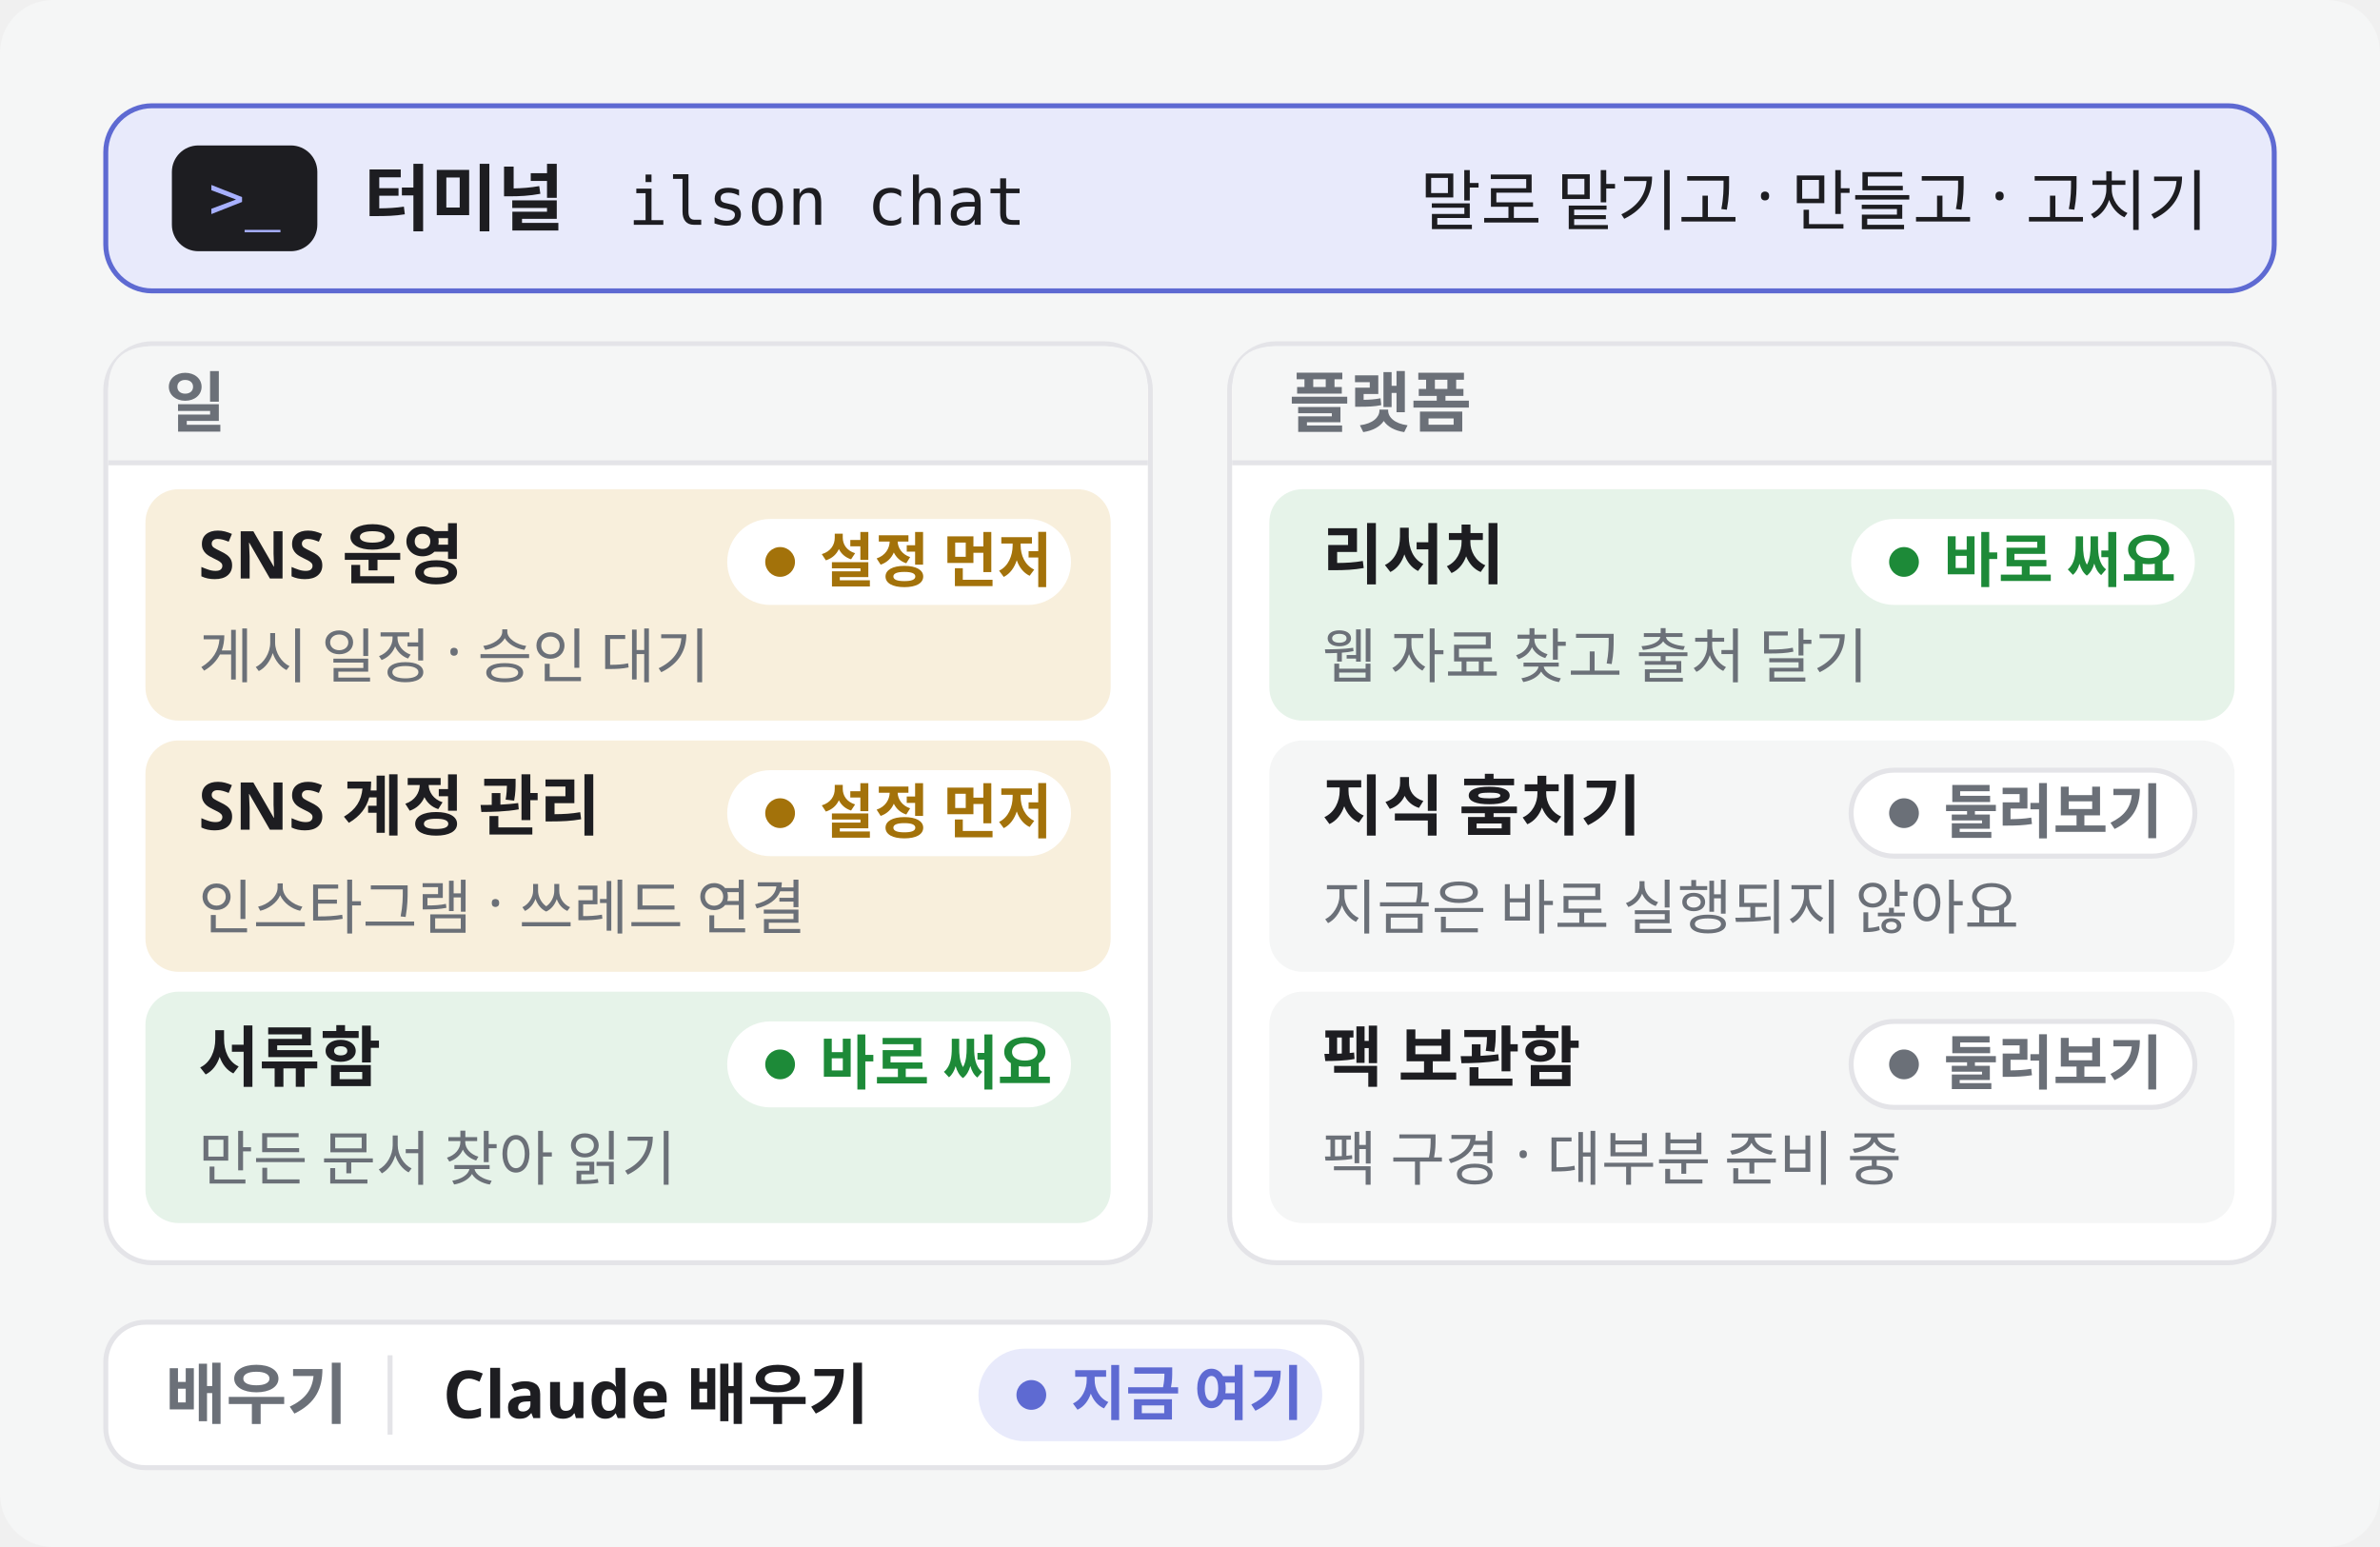
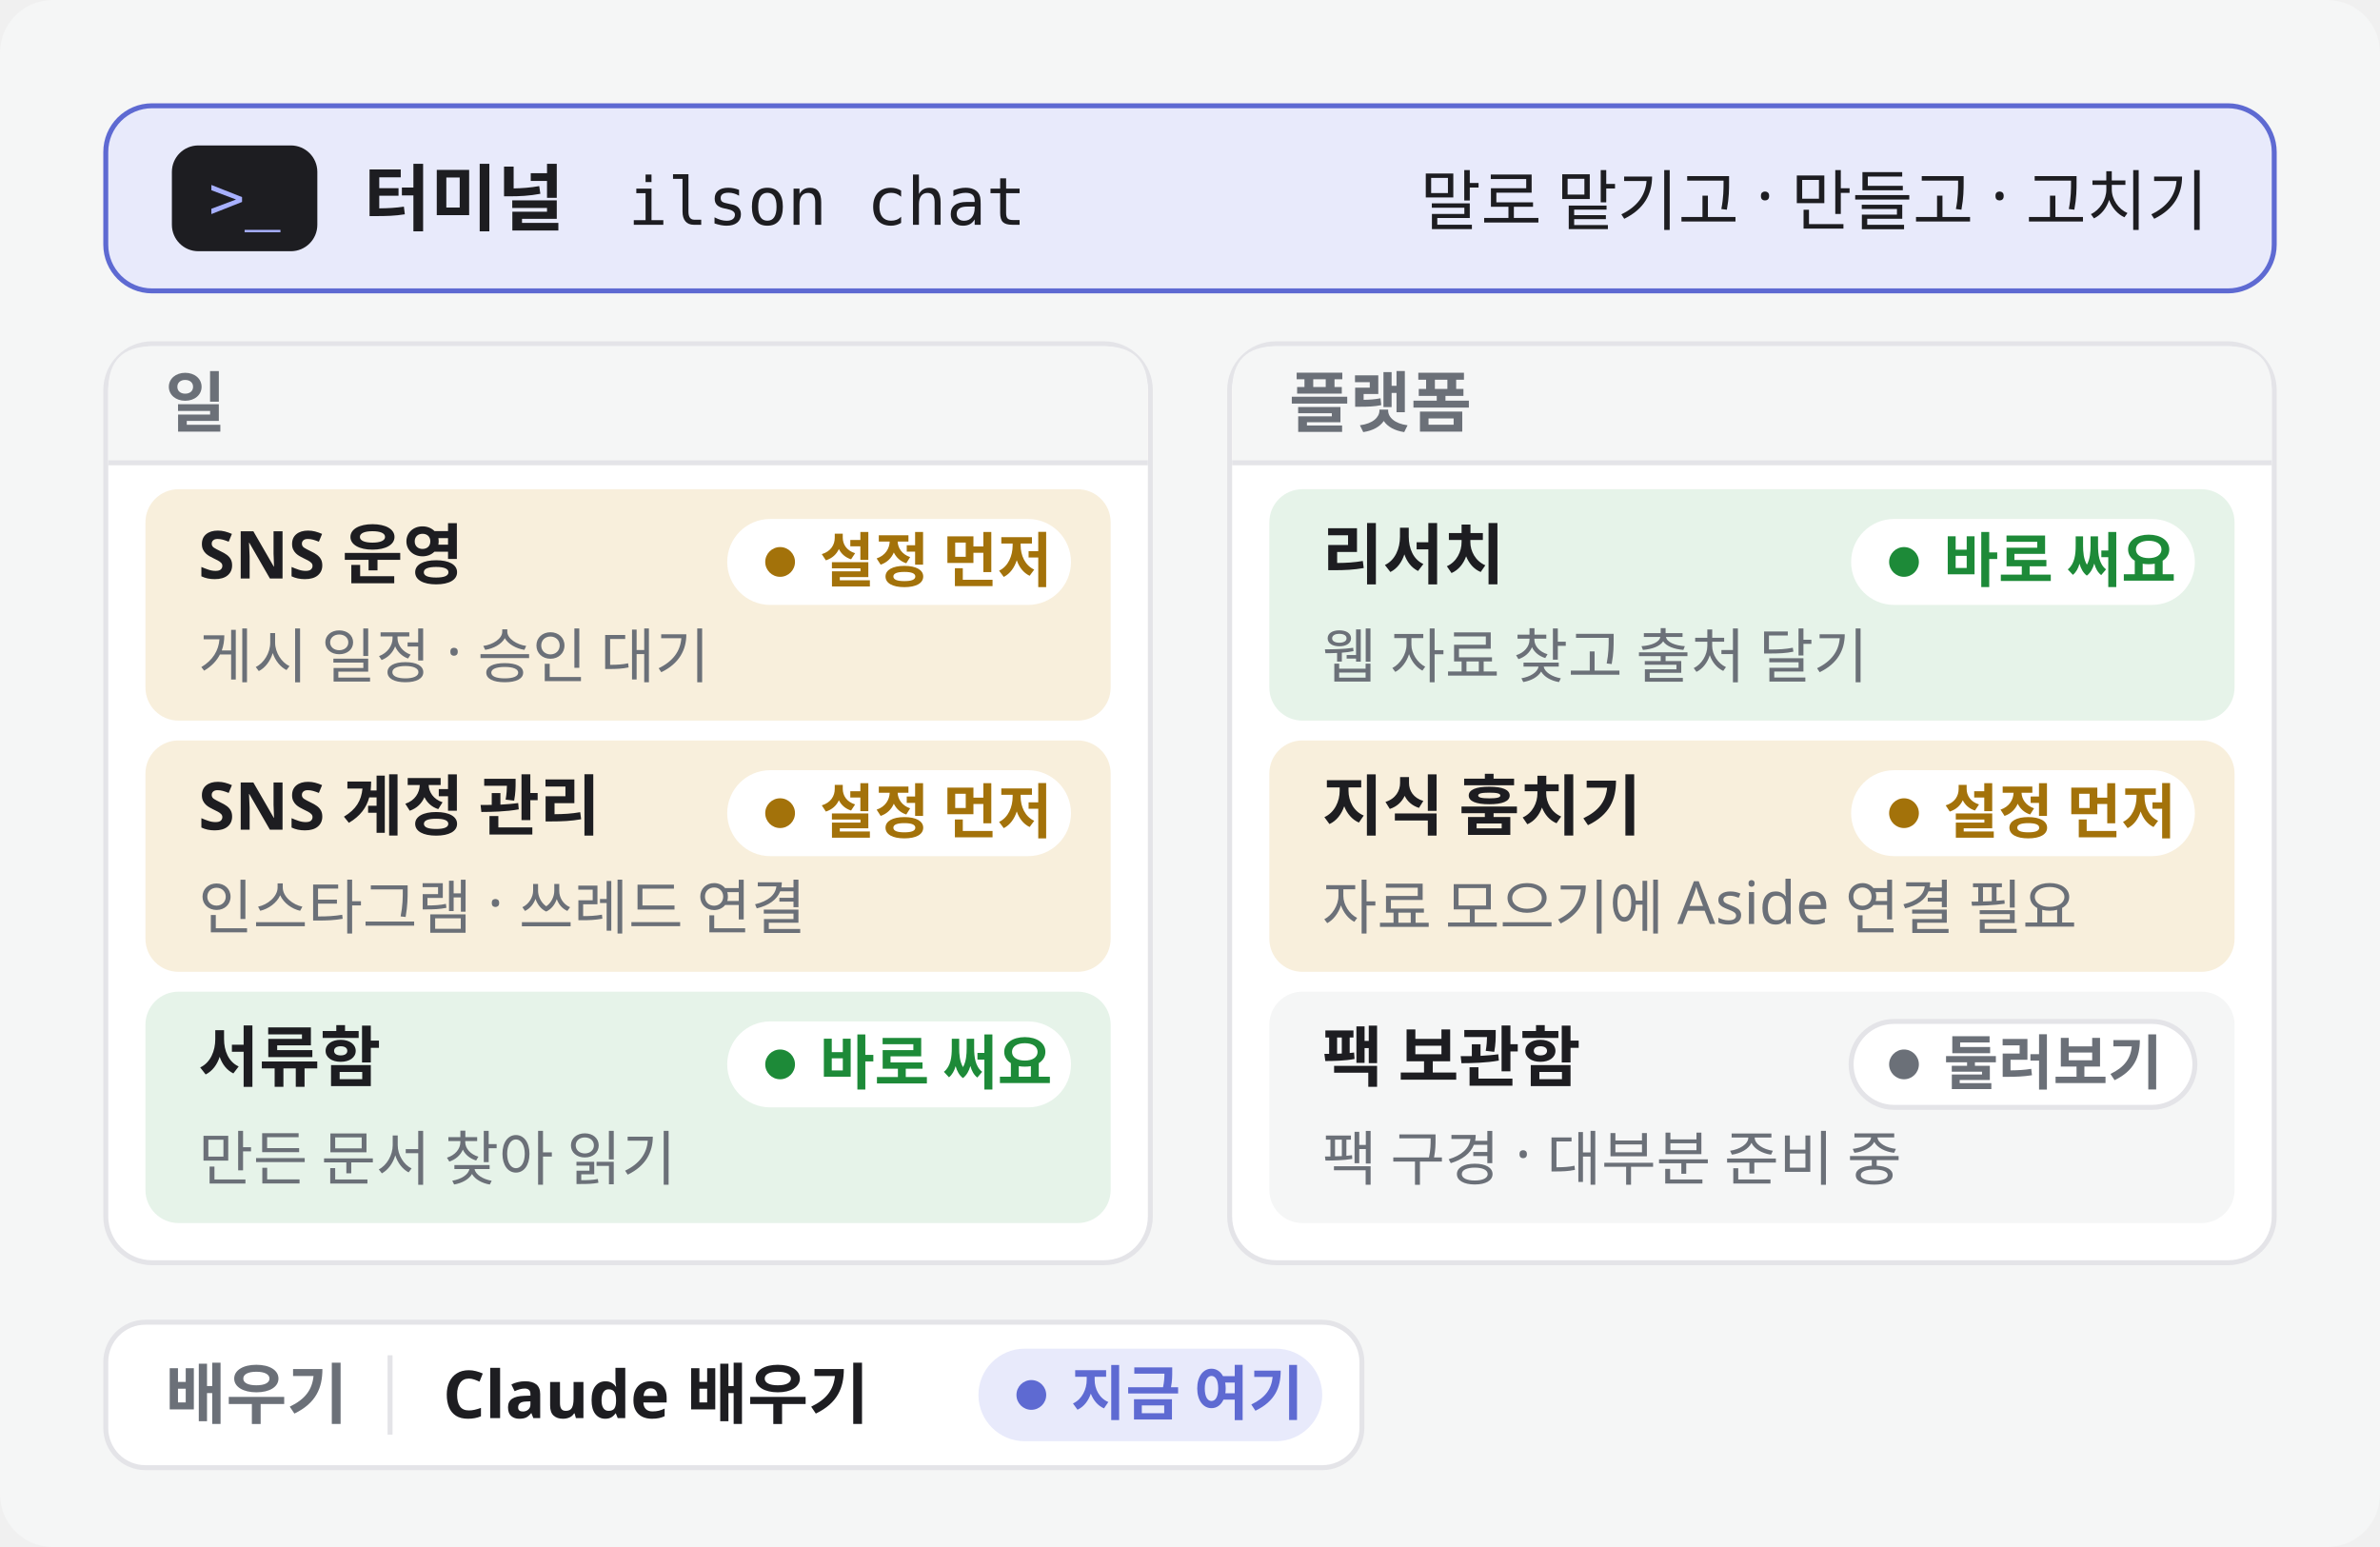
<svg xmlns="http://www.w3.org/2000/svg" viewBox="0 0 720 468" width="720" height="468" role="img" aria-label="터미널과 왼쪽 메뉴 일곱 칸을 할 일과 짝지어, 바로 쓰는 곳, 설정이 필요한 곳, 둘러보기만 하는 곳을 색으로 나눈 지도">
  <style>
    text{font-family:'Apple SD Gothic Neo',Pretendard,'Noto Sans KR',sans-serif;fill:#1d1d21}
    .g{font-size:20px;font-weight:600;fill:#6b7078}
    .n{font-size:20px;font-weight:600}
    .s{font-size:18px;fill:#6b7078}
    .k{font-size:18px;font-weight:600}
    .m{font-family:'SF Mono',Menlo,monospace}
    .panel{fill:#ffffff;stroke:#e4e4e8;stroke-width:1.5}
    .ok{fill:#e6f3e9}
    .wait{fill:#f8efdc}
    .look{fill:#f5f6f6}
    .chip{fill:#ffffff}
  </style>
  <rect width="720" height="468" rx="16" fill="#f5f6f6" />
  <rect x="32" y="32" width="656" height="56" rx="14" fill="#e8eafb" stroke="#5e6ad2" stroke-width="1.5" />
  <rect x="52" y="44" width="44" height="32" rx="8" fill="#1d1d21" />
  <text class="m" x="74" y="66" text-anchor="middle" style="font-size:18px;fill:#a7b0ff">&gt;_</text>
  <text x="110" y="68" style="font-size:22px;font-weight:700">터미널</text>
  <text class="m" x="190" y="68" style="font-size:20px">ilson chat</text>
  <text x="668" y="68" text-anchor="end" style="font-size:20px">말로 맡기고 · 만들고 · 고치기</text>
  <rect x="32" y="104" width="316" height="278" rx="14" class="panel" />
  <path d="M46 104.75 H334 Q347.25 104.75 347.25 118 V140 H32.75 V118 Q32.75 104.75 46 104.75 Z" fill="#f5f6f6" />
  <path d="M32.75 140 H347.25" stroke="#e4e4e8" stroke-width="1.5" />
  <text class="g" x="50" y="129">일</text>
  <rect x="44" y="148" width="292" height="70" rx="10" class="wait" />
  <text class="n" x="60" y="175">SNS 운영</text>
  <rect x="220" y="157" width="104" height="26" rx="13" class="chip" />
  <circle cx="236" cy="170" r="4.5" fill="#a3720a" />
  <text class="k" x="248" y="176" style="fill:#a3720a">설정 먼저</text>
  <text class="s" x="60" y="205">게시 일정 · 승인 대기</text>
  <rect x="44" y="224" width="292" height="70" rx="10" class="wait" />
  <text class="n" x="60" y="251">SNS 계정 관리</text>
  <rect x="220" y="233" width="104" height="26" rx="13" class="chip" />
  <circle cx="236" cy="246" r="4.5" fill="#a3720a" />
  <text class="k" x="248" y="252" style="fill:#a3720a">설정 먼저</text>
  <text class="s" x="60" y="281">인스타그램 · 쓰레드 연결</text>
  <rect x="44" y="300" width="292" height="70" rx="10" class="ok" />
  <text class="n" x="60" y="327">서류함</text>
  <rect x="220" y="309" width="104" height="26" rx="13" class="chip" />
  <circle cx="236" cy="322" r="4.5" fill="#1d8a38" />
  <text class="k" x="248" y="328" style="fill:#1d8a38">바로 써요</text>
  <text class="s" x="60" y="357">만든 문서 찾아 읽기</text>
  <rect x="372" y="104" width="316" height="278" rx="14" class="panel" />
  <path d="M386 104.75 H674 Q687.25 104.75 687.25 118 V140 H372.75 V118 Q372.75 104.75 386 104.75 Z" fill="#f5f6f6" />
  <path d="M372.75 140 H687.25" stroke="#e4e4e8" stroke-width="1.5" />
  <text class="g" x="390" y="129">플랫폼</text>
  <rect x="384" y="148" width="292" height="70" rx="10" class="ok" />
  <text class="n" x="400" y="175">리서치</text>
  <rect x="560" y="157" width="104" height="26" rx="13" class="chip" />
  <circle cx="576" cy="170" r="4.5" fill="#1d8a38" />
  <text class="k" x="588" y="176" style="fill:#1d8a38">바로 써요</text>
  <text class="s" x="400" y="205">웹 자료 찾고 출처 달기</text>
-   <rect x="384" y="224" width="292" height="70" rx="10" class="look" />
+   <rect x="384" y="224" width="292" height="70" rx="10" class="wait" />
  <text class="n" x="400" y="251">지식 훔치기</text>
-   <rect x="560" y="233" width="104" height="26" rx="13" class="chip" stroke="#e4e4e8" stroke-width="1.5" />
-   <circle cx="576" cy="246" r="4.5" fill="#6b7078" />
-   <text class="k" x="588" y="252" style="fill:#6b7078">둘러보기</text>
-   <text class="s" x="400" y="281">지금은 바로 실행되지 않아요</text>
+   <rect x="560" y="233" width="104" height="26" rx="13" class="chip" />
+   <circle cx="576" cy="246" r="4.5" fill="#a3720a" />
+   <text class="k" x="588" y="252" style="fill:#a3720a">설정 먼저</text>
+   <text class="s" x="400" y="281">자료 모으기에 Aside 연결 필요</text>
  <rect x="384" y="300" width="292" height="70" rx="10" class="look" />
  <text class="n" x="400" y="327">팩 보관함</text>
  <rect x="560" y="309" width="104" height="26" rx="13" class="chip" stroke="#e4e4e8" stroke-width="1.5" />
  <circle cx="576" cy="322" r="4.5" fill="#6b7078" />
  <text class="k" x="588" y="328" style="fill:#6b7078">둘러보기</text>
  <text class="s" x="400" y="357">팩 구경 · 대부분 준비 중</text>
  <rect x="32" y="400" width="380" height="44" rx="12" class="panel" />
  <text class="g" x="50" y="429">배우기</text>
  <path d="M118 410 V434" stroke="#e4e4e8" stroke-width="1.5" />
  <text class="n" x="134" y="429">Claude 배우기</text>
  <rect x="296" y="408" width="104" height="28" rx="14" fill="#e8eafb" />
  <circle cx="312" cy="422" r="4.5" fill="#5e6ad2" />
  <text class="k" x="324" y="428" style="fill:#5e6ad2">지금 여기</text>
</svg>
